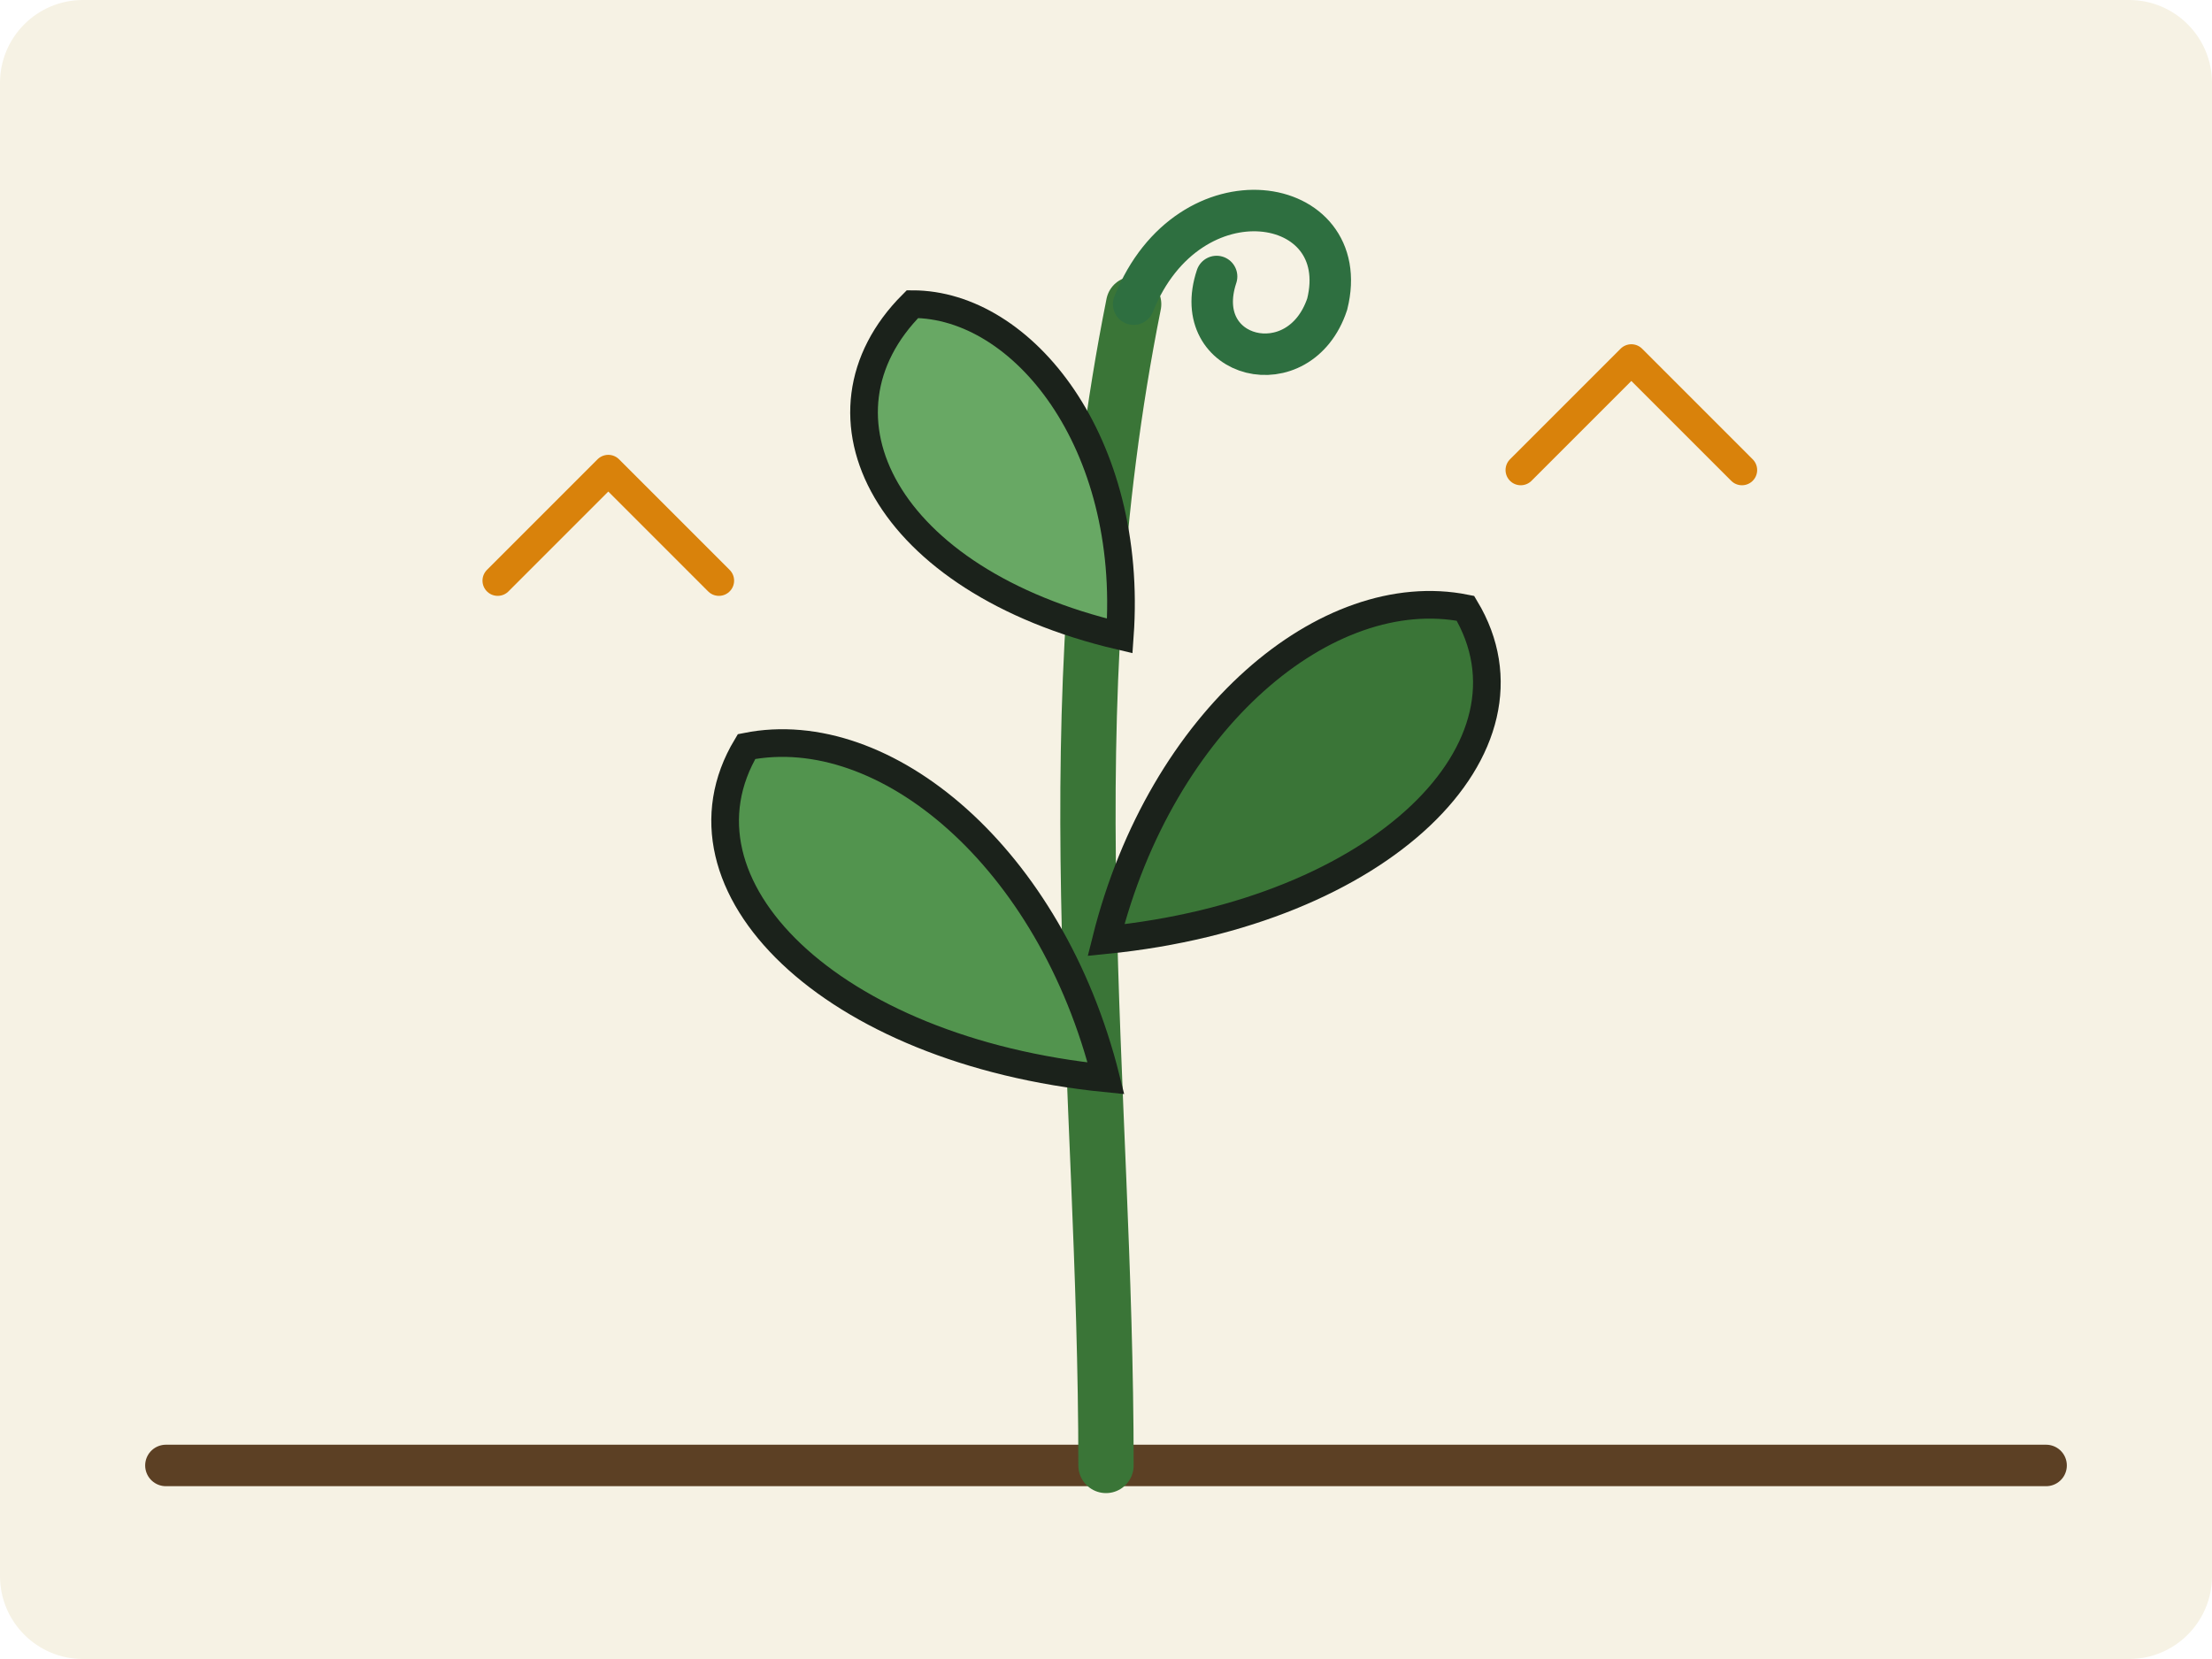
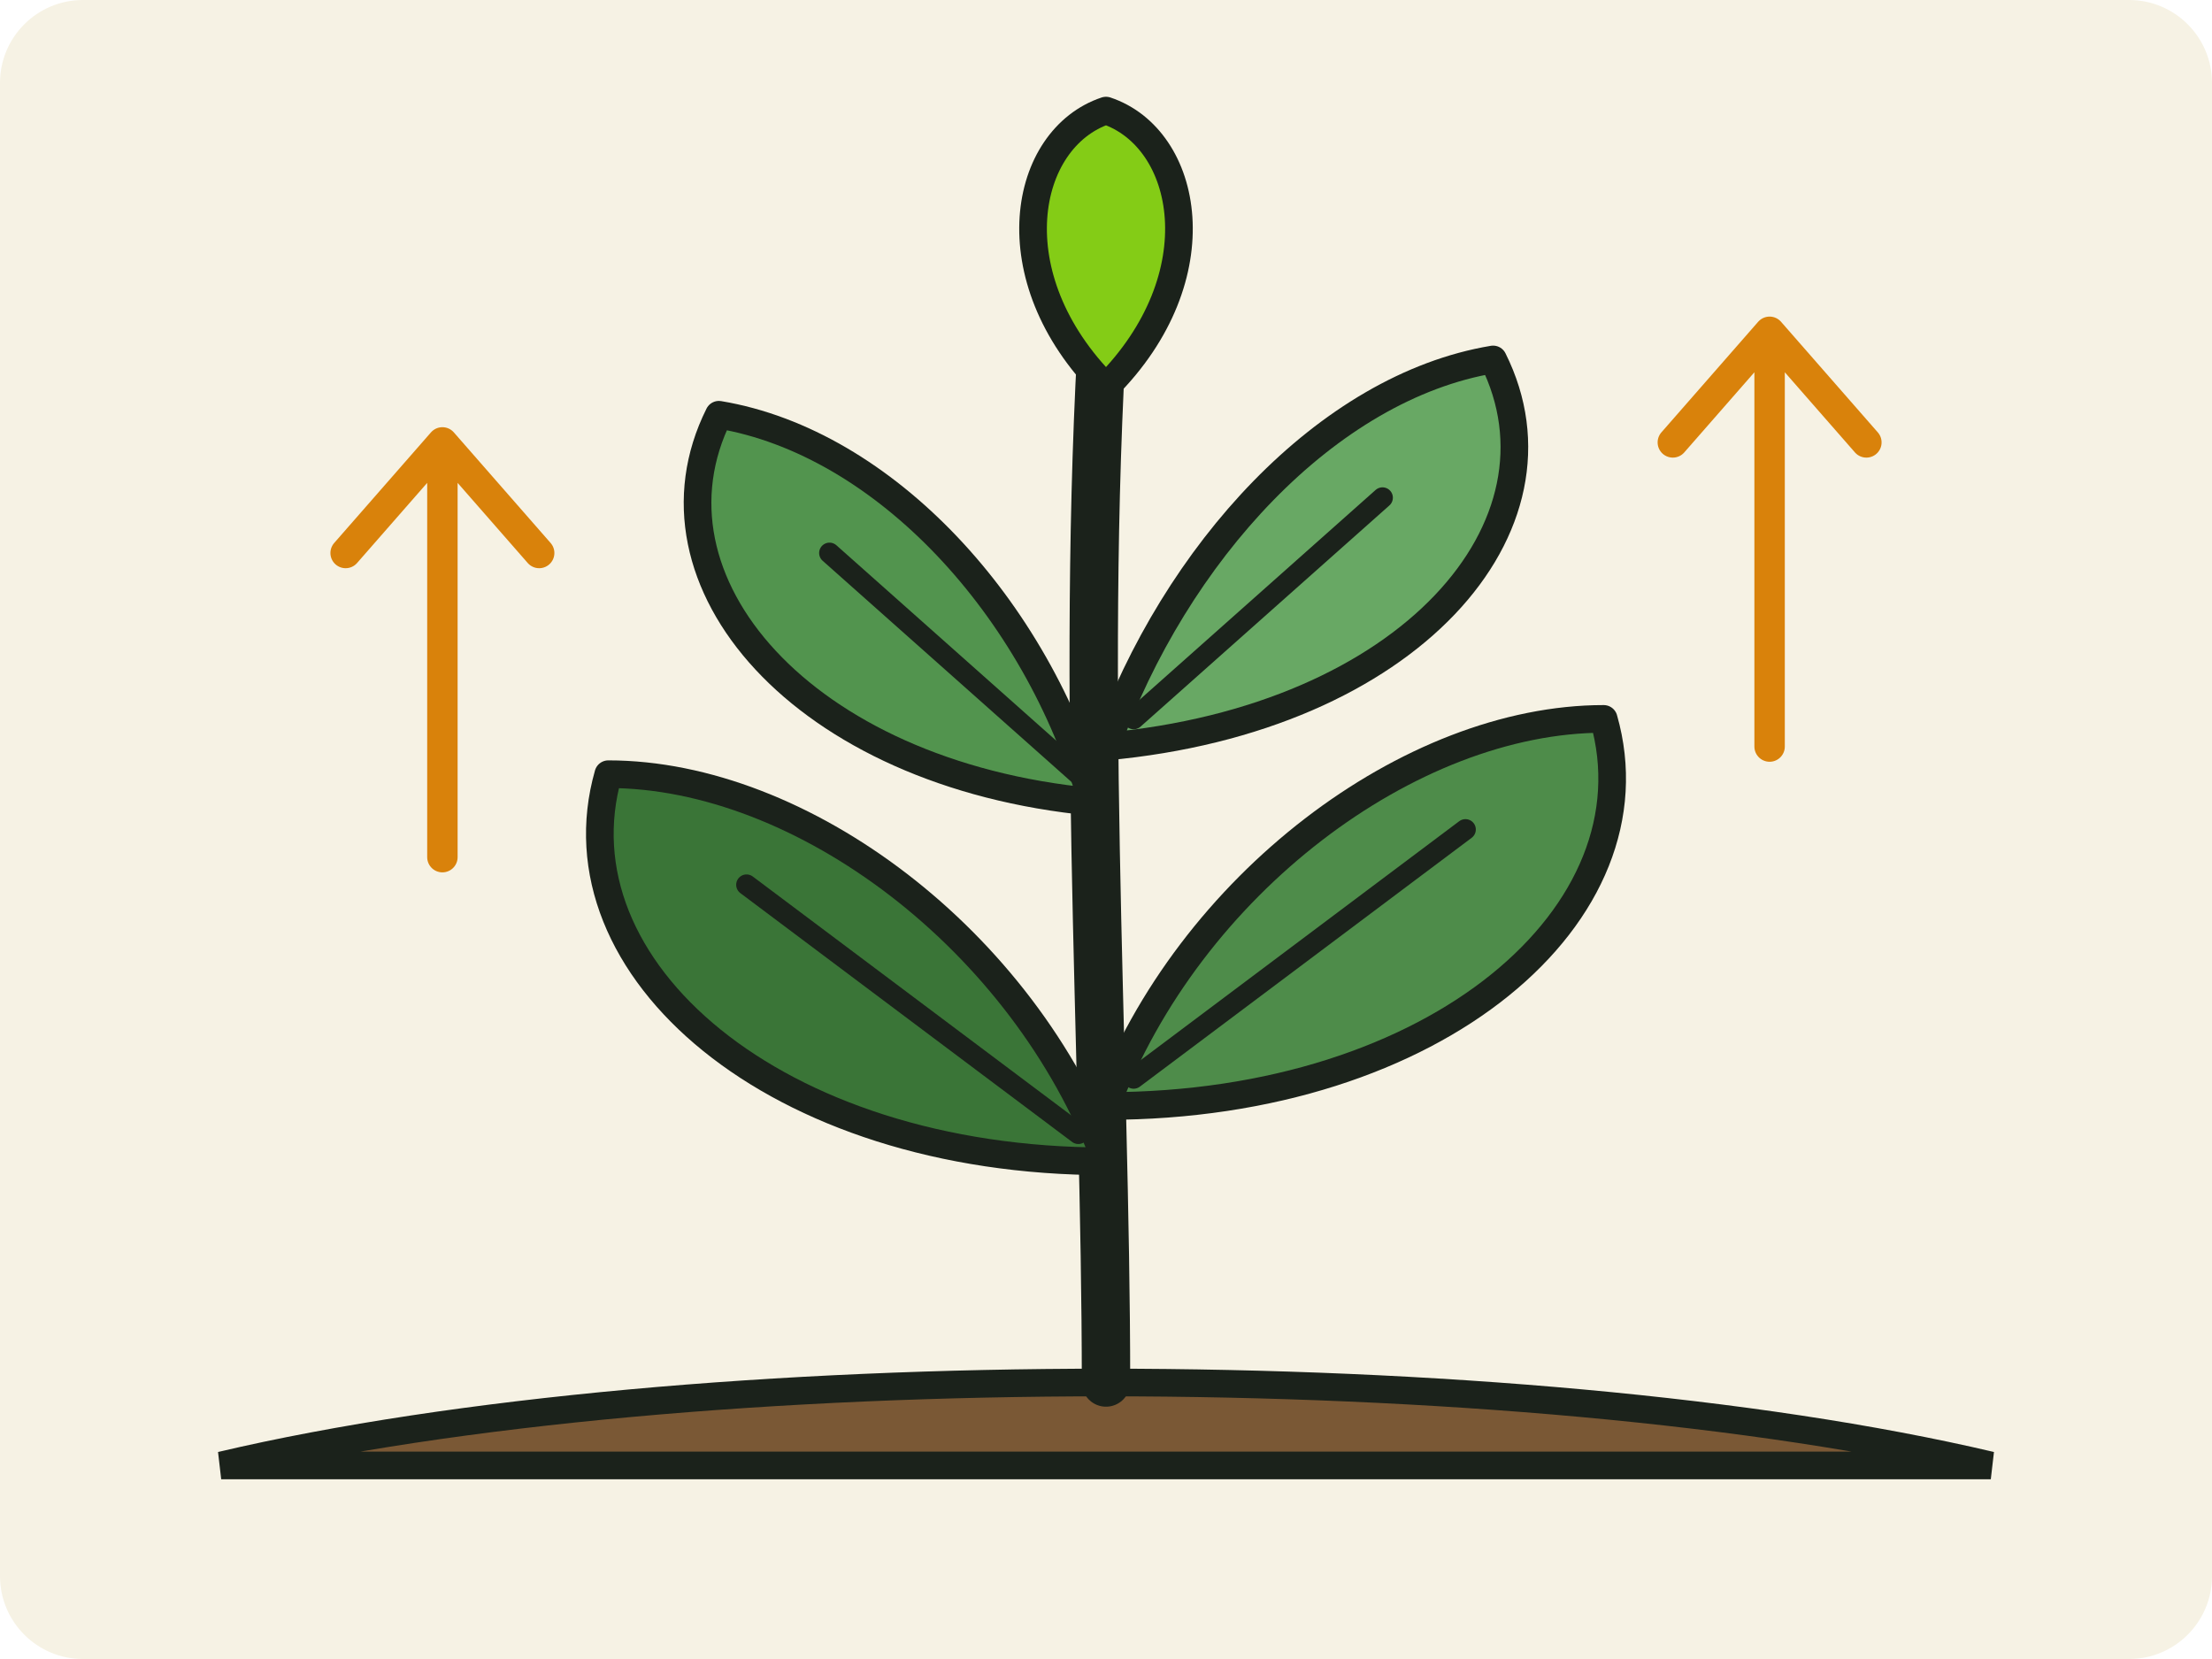
<svg xmlns="http://www.w3.org/2000/svg" viewBox="0 0 160 120" fill="none">
  <rect width="160" height="120" rx="6" fill="#F6F2E4" />
-   <path d="M12 106H148" stroke="#5C4024" stroke-width="3" stroke-linecap="round" />
-   <path d="M36 42L44 34L52 42M110 34L118 26L126 34" stroke="#D9820B" stroke-width="2.2" stroke-linecap="round" stroke-linejoin="round" />
-   <path d="M80 106C80 78 76 52 82 22" stroke="#3A7537" stroke-width="4" stroke-linecap="round" />
-   <path d="M80 78C60 76 48 64 54 54C64 52 76 62 80 78Z" fill="#52944E" stroke="#1B221B" stroke-width="2" />
-   <path d="M80 68C100 66 112 54 106 44C96 42 84 52 80 68Z" fill="#3A7537" stroke="#1B221B" stroke-width="2" />
-   <path d="M81 46C64 42 58 30 66 22C74 22 82 32 81 46Z" fill="#68A864" stroke="#1B221B" stroke-width="2" />
-   <path d="M82 22C86 12 98 14 96 22C94 28 86 26 88 20" stroke="#2E6F40" stroke-width="3" stroke-linecap="round" />
+   <path d="M16 106C50 98 110 98 144 106H16Z" fill="#7A5835" stroke="#1B221B" stroke-width="2" />
+   <g stroke="#D9820B" stroke-width="2.2" stroke-linecap="round" stroke-linejoin="round">
+     <path d="M32 62V32M25 40L32 32L39 40" />
+     <path d="M128 54V24M121 32L128 24L135 32" />
+   </g>
+   <path d="M80 100C80 76 78 48 80 20" stroke="#1B221B" stroke-width="3.5" stroke-linecap="round" />
+   <path d="M80 84C56 84 40 70 44 56C58 56 74 68 80 84Z" fill="#3A7537" stroke="#1B221B" stroke-width="2" stroke-linejoin="round" />
+   <path d="M80 80C104 80 120 66 116 52C102 52 86 64 80 80Z" fill="#4E8C4A" stroke="#1B221B" stroke-width="2" stroke-linejoin="round" />
+   <path d="M79 58C58 56 46 42 52 30C64 32 75 44 79 58Z" fill="#52944E" stroke="#1B221B" stroke-width="2" stroke-linejoin="round" />
+   <path d="M80 54C102 52 114 38 108 26C96 28 85 40 80 54Z" fill="#68A864" stroke="#1B221B" stroke-width="2" stroke-linejoin="round" />
+   <path d="M78 82L54 64M82 78L106 60M78 56L60 40M82 52L100 36" stroke="#1B221B" stroke-width="1.5" stroke-linecap="round" />
+   <path d="M80 28C72 20 74 10 80 8C86 10 88 20 80 28Z" fill="#84CC16" stroke="#1B221B" stroke-width="2" stroke-linejoin="round" />
</svg>
